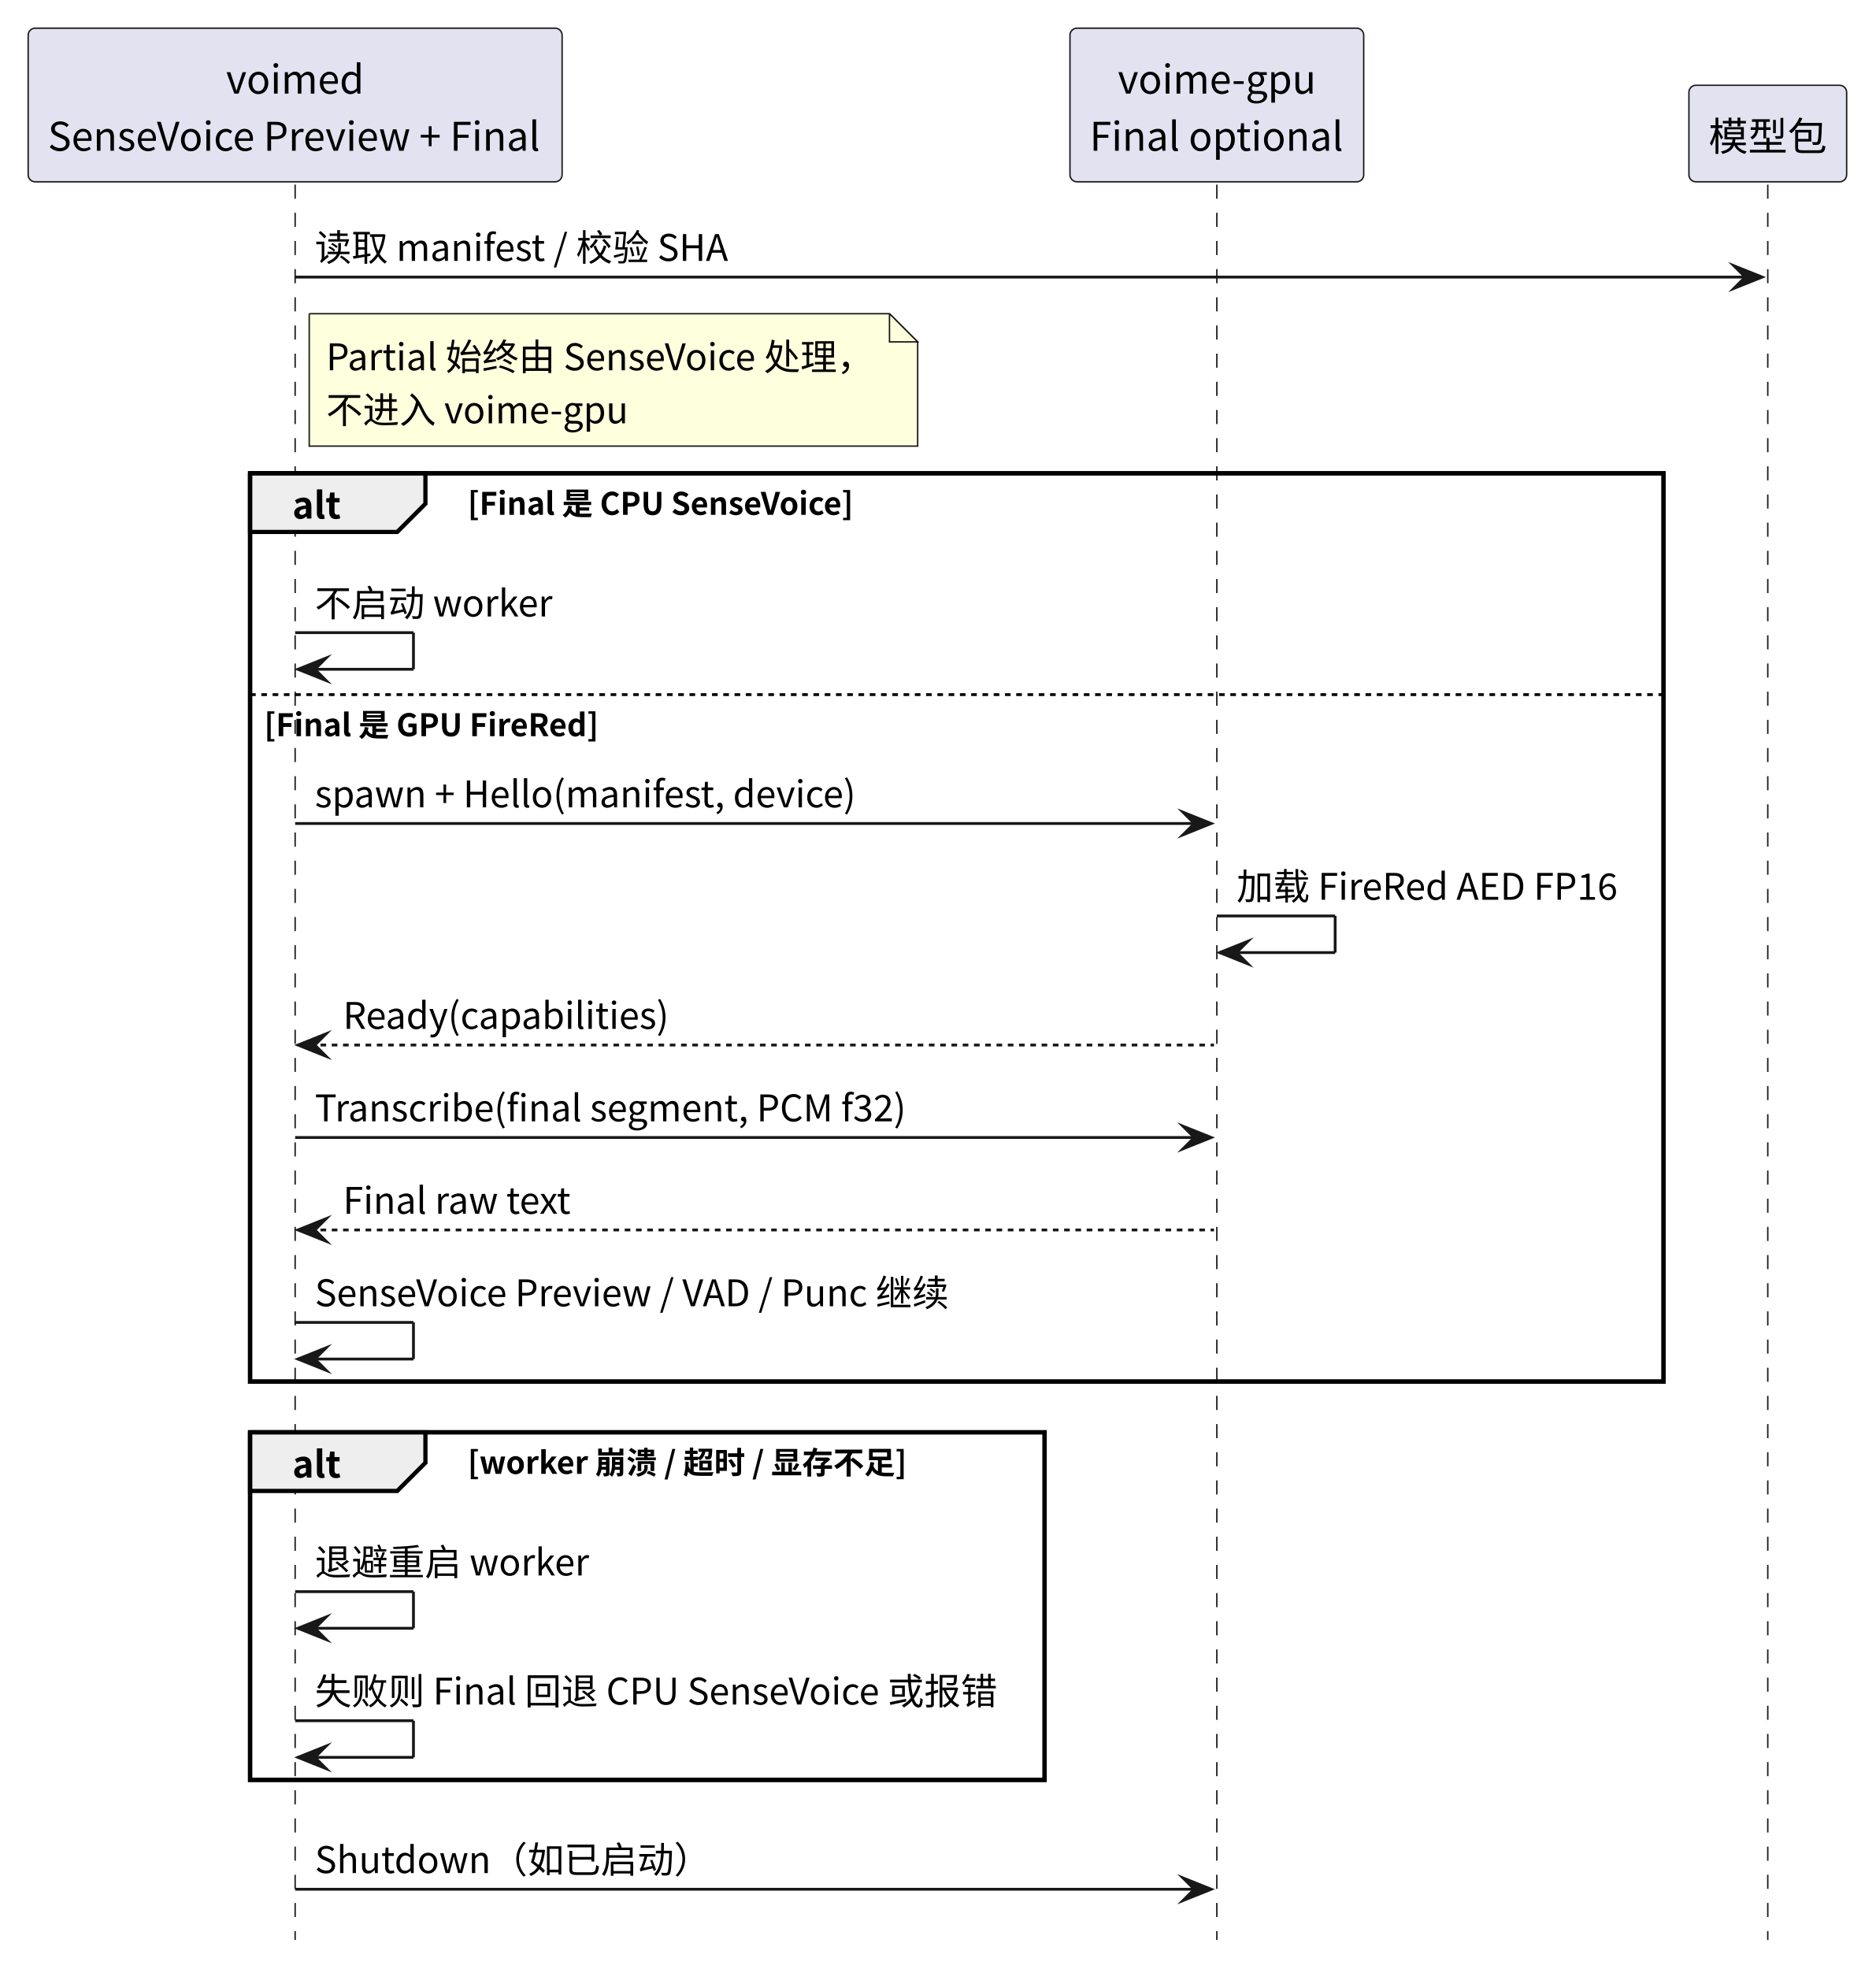
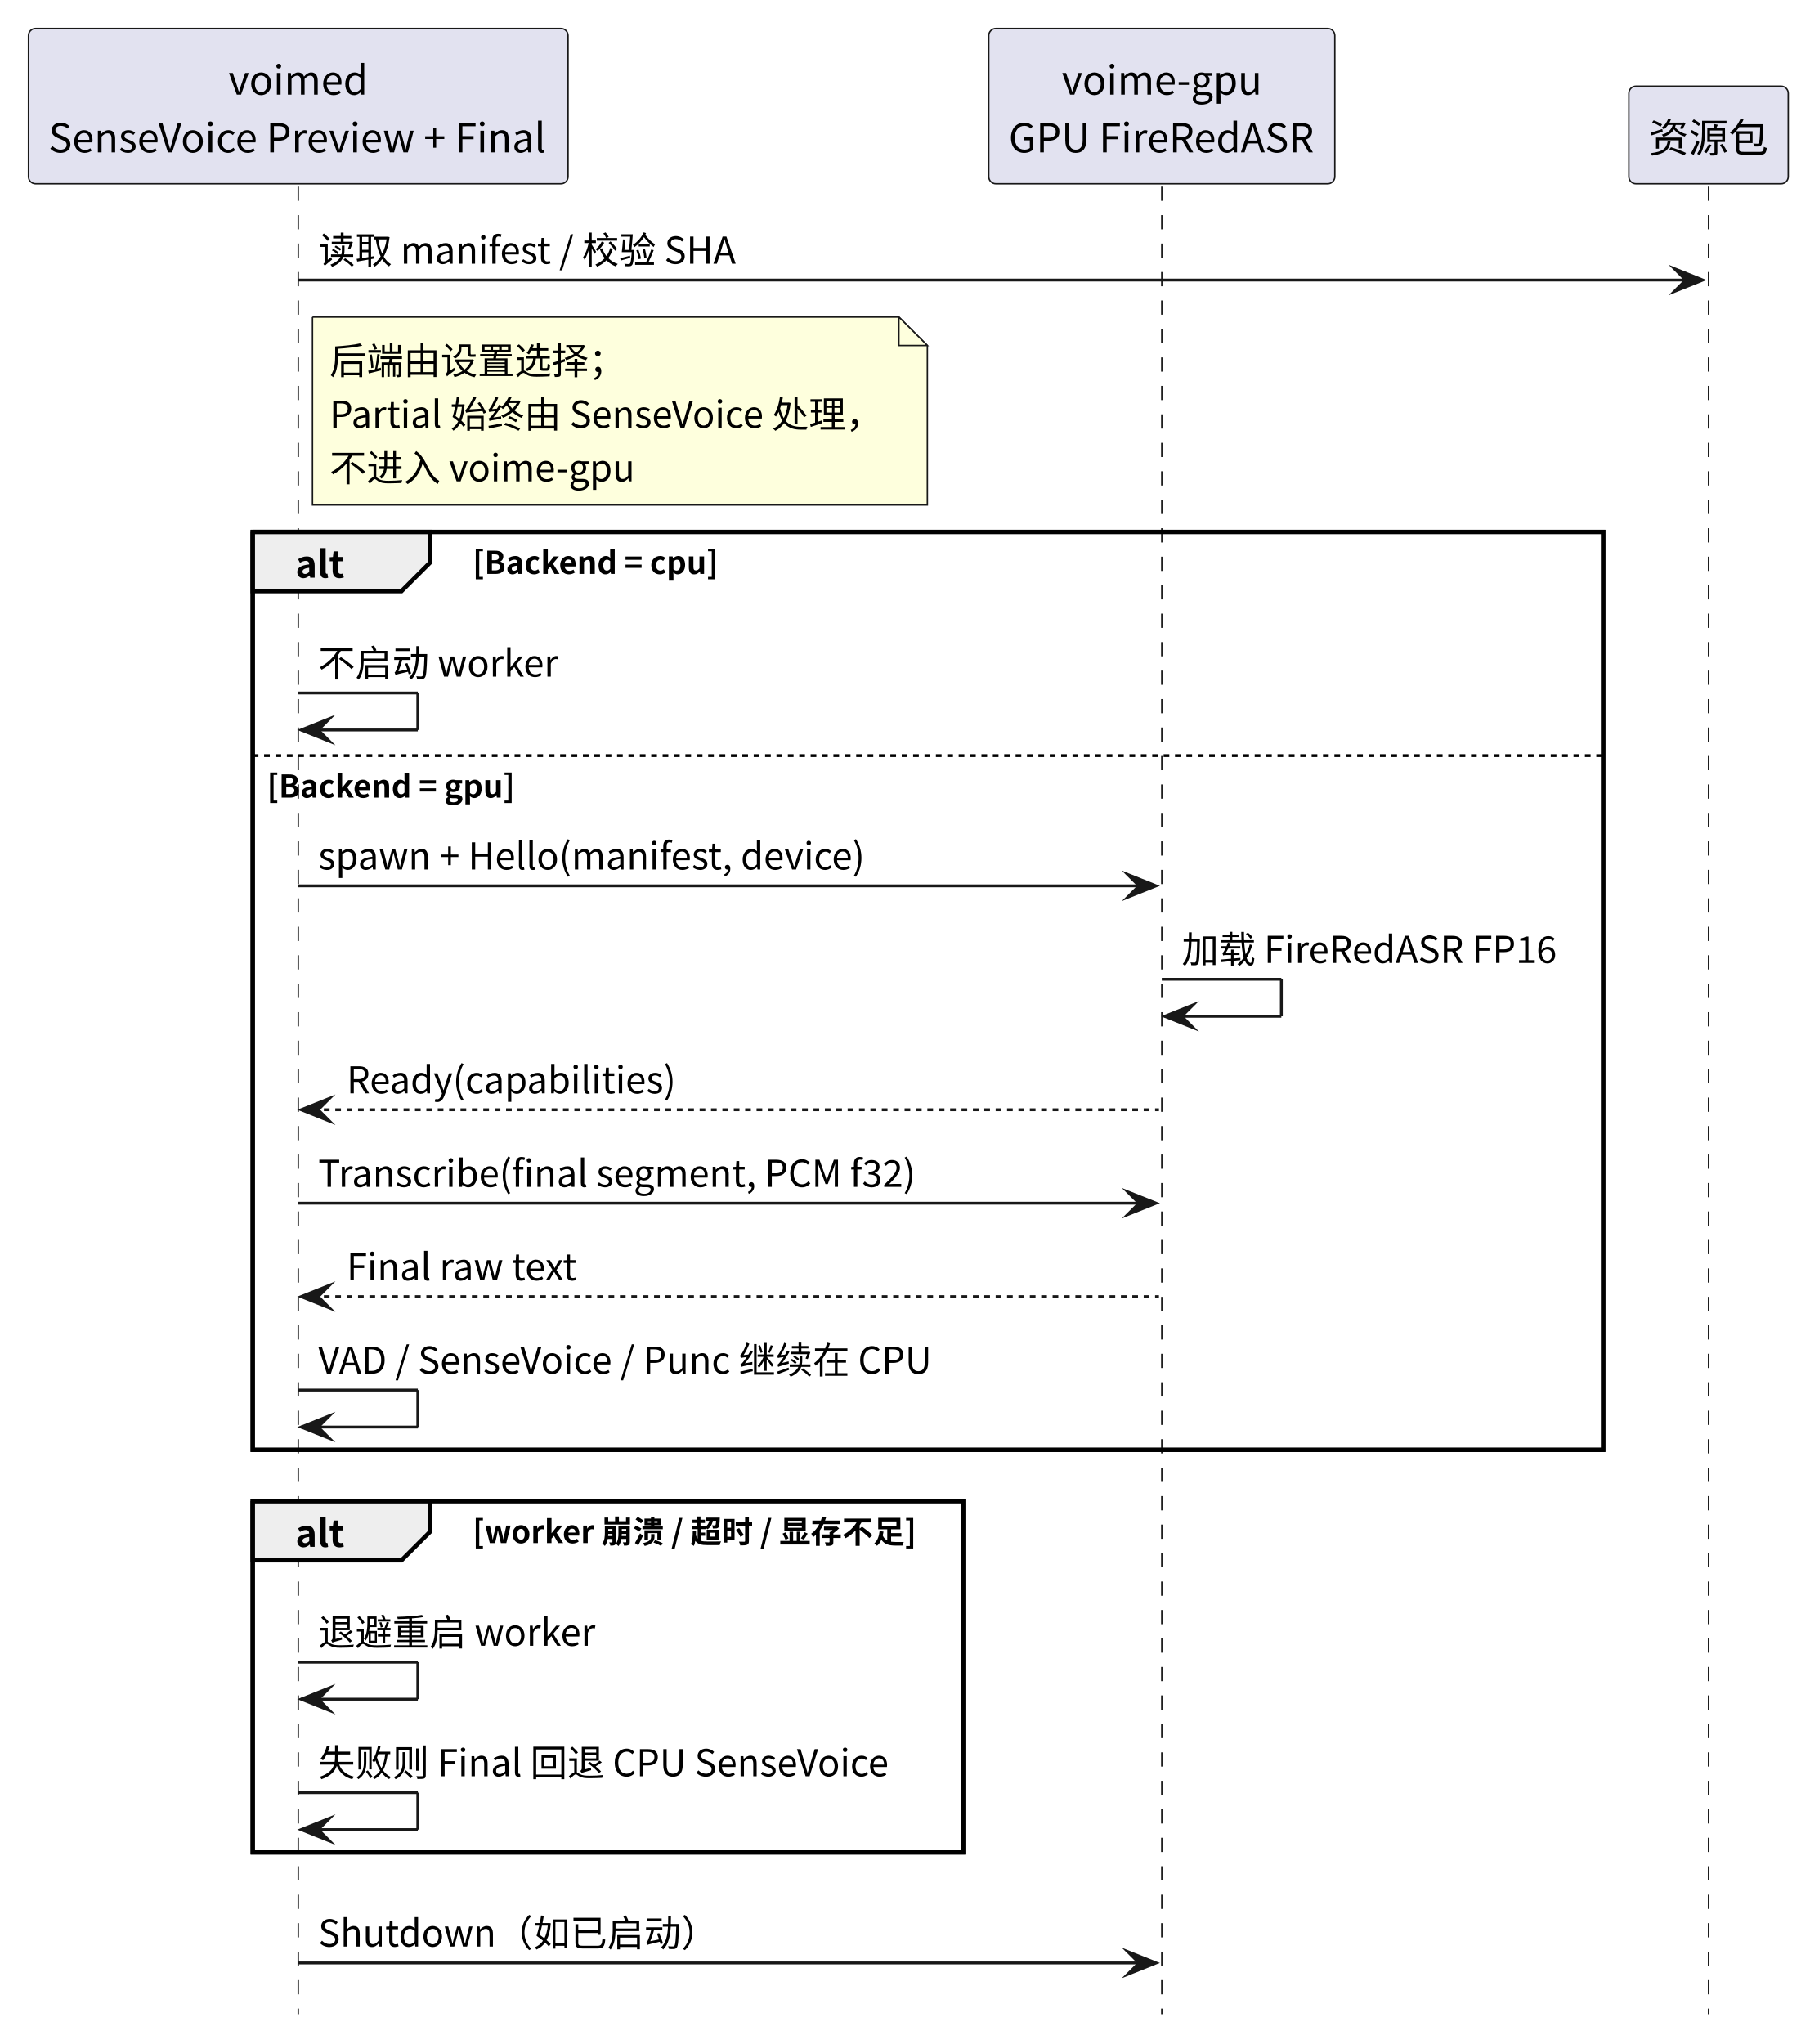
- <svg xmlns="http://www.w3.org/2000/svg" version="1.1" data-diagram-type="SEQUENCE" style="width:666px;height:699px;background:#FFFFFF;" width="666px" height="699px" viewBox="0 0 666 699" zoomAndPan="magnify" preserveAspectRatio="none" contentStyleType="text/css">
+ <svg xmlns="http://www.w3.org/2000/svg" version="1.1" data-diagram-type="SEQUENCE" style="width:639px;height:718px;background:#FFFFFF;" width="639px" height="718px" viewBox="0 0 639 718" zoomAndPan="magnify" preserveAspectRatio="none" contentStyleType="text/css">
  <defs />
  <g font-family="sans-serif" lengthAdjust="spacing">
-     <rect x="88.78" y="168.016" width="501.807" height="322.448" fill="none" style="stroke:#000;stroke-width:1.5;" />
-     <rect x="88.78" y="508.464" width="282.074" height="123.4" fill="none" style="stroke:#000;stroke-width:1.5;" />
+     <rect x="88.78" y="186.84" width="474.439" height="322.448" fill="none" style="stroke:#000;stroke-width:1.5;" />
+     <rect x="88.78" y="527.288" width="249.571" height="123.4" fill="none" style="stroke:#000;stroke-width:1.5;" />
    <g>
-       <rect x="101.28" y="65.544" width="8" height="623.144" fill="#000" fill-opacity="0" />
-       <line x1="104.78" y1="65.544" x2="104.78" y2="688.688" style="stroke:#181818;stroke-width:0.5;stroke-dasharray:5,5;" />
+       <rect x="101.28" y="65.544" width="8" height="641.968" fill="#000" fill-opacity="0" />
+       <line x1="104.78" y1="65.544" x2="104.78" y2="707.512" style="stroke:#181818;stroke-width:0.5;stroke-dasharray:5,5;" />
    </g>
    <g>
-       <rect x="428.497" y="65.544" width="8" height="623.144" fill="#000" fill-opacity="0" />
-       <line x1="431.997" y1="65.544" x2="431.997" y2="688.688" style="stroke:#181818;stroke-width:0.5;stroke-dasharray:5,5;" />
+       <rect x="404.638" y="65.544" width="8" height="641.968" fill="#000" fill-opacity="0" />
+       <line x1="408.138" y1="65.544" x2="408.138" y2="707.512" style="stroke:#181818;stroke-width:0.5;stroke-dasharray:5,5;" />
    </g>
    <g>
-       <rect x="624.087" y="65.544" width="8" height="623.144" fill="#000" fill-opacity="0" />
-       <line x1="627.587" y1="65.544" x2="627.587" y2="688.688" style="stroke:#181818;stroke-width:0.5;stroke-dasharray:5,5;" />
+       <rect x="596.718" y="65.544" width="8" height="641.968" fill="#000" fill-opacity="0" />
+       <line x1="600.218" y1="65.544" x2="600.218" y2="707.512" style="stroke:#181818;stroke-width:0.5;stroke-dasharray:5,5;" />
    </g>
    <rect x="10" y="10" width="189.559" height="54.544" fill="#E2E2F0" style="stroke:#181818;stroke-width:0.5;" rx="2.5" ry="2.5" />
    <text x="80.266" y="33.24" fill="#000" font-size="14" textLength="49.028" font-family="'Noto Sans CJK SC'">voimed</text>
    <text x="17" y="53.512" fill="#000" font-size="14" textLength="175.559" font-family="'Noto Sans CJK SC'">SenseVoice Preview + Final</text>
-     <rect x="379.854" y="10" width="104.286" height="54.544" fill="#E2E2F0" style="stroke:#181818;stroke-width:0.5;" rx="2.5" ry="2.5" />
-     <text x="396.857" y="33.24" fill="#000" font-size="14" textLength="70.28" font-family="'Noto Sans CJK SC'">voime-gpu</text>
-     <text x="386.854" y="53.512" fill="#000" font-size="14" textLength="90.286" font-family="'Noto Sans CJK SC'">Final optional</text>
-     <rect x="599.587" y="30.272" width="56" height="34.272" fill="#E2E2F0" style="stroke:#181818;stroke-width:0.5;" rx="2.5" ry="2.5" />
-     <text x="606.587" y="53.512" fill="#000" font-size="14" textLength="42" font-family="'Noto Sans CJK SC'">模型包</text>
-     <polygon points="615.587,94.368,625.587,98.368,615.587,102.368,619.587,98.368" fill="#181818" style="stroke:#181818;stroke-width:1;stroke-linejoin:miter;stroke-miterlimit:10;" />
-     <line x1="104.78" y1="98.368" x2="621.587" y2="98.368" style="stroke:#181818;stroke-width:1;" />
+     <rect x="347.351" y="10" width="121.576" height="54.544" fill="#E2E2F0" style="stroke:#181818;stroke-width:0.5;" rx="2.5" ry="2.5" />
+     <text x="372.998" y="33.24" fill="#000" font-size="14" textLength="70.28" font-family="'Noto Sans CJK SC'">voime-gpu</text>
+     <text x="354.351" y="53.512" fill="#000" font-size="14" textLength="107.576" font-family="'Noto Sans CJK SC'">GPU FireRedASR</text>
+     <rect x="572.218" y="30.272" width="56" height="34.272" fill="#E2E2F0" style="stroke:#181818;stroke-width:0.5;" rx="2.5" ry="2.5" />
+     <text x="579.218" y="53.512" fill="#000" font-size="14" textLength="42" font-family="'Noto Sans CJK SC'">资源包</text>
+     <polygon points="588.218,94.368,598.218,98.368,588.218,102.368,592.218,98.368" fill="#181818" style="stroke:#181818;stroke-width:1;stroke-linejoin:miter;stroke-miterlimit:10;" />
+     <line x1="104.78" y1="98.368" x2="594.218" y2="98.368" style="stroke:#181818;stroke-width:1;" />
    <text x="111.78" y="92.624" fill="#000" font-size="13" textLength="147.134" font-family="'Noto Sans CJK SC'">读取 manifest / 校验 SHA</text>
-     <path d="M109.78,111.368 L109.78,158.368 L325.78,158.368 L325.78,121.368 L315.78,111.368 L109.78,111.368" style="stroke:#181818;stroke-width:0.5;" fill="#FEFFDD" />
+     <path d="M109.78,111.368 L109.78,177.368 L325.78,177.368 L325.78,121.368 L315.78,111.368 L109.78,111.368" style="stroke:#181818;stroke-width:0.5;" fill="#FEFFDD" />
    <path d="M315.78,111.368 L315.78,121.368 L325.78,121.368 L315.78,111.368" style="stroke:#181818;stroke-width:0.5;" fill="#FEFFDD" />
-     <text x="115.78" y="131.448" fill="#000" font-size="13" textLength="195.741" font-family="'Noto Sans CJK SC'">Partial 始终由 SenseVoice 处理，</text>
-     <text x="115.78" y="150.272" fill="#000" font-size="13" textLength="107.172" font-family="'Noto Sans CJK SC'">不进入 voime-gpu</text>
-     <path d="M88.78,168.016 L151.031,168.016 L151.031,178.84 L141.031,188.84 L88.78,188.84 L88.78,168.016" style="stroke:#000;stroke-width:1.5;" fill="#EEE" />
-     <rect x="88.78" y="168.016" width="501.807" height="322.448" fill="none" style="stroke:#000;stroke-width:1.5;" />
-     <text x="103.78" y="184.096" fill="#000" font-size="13" textLength="17.251" font-weight="700" font-family="'Noto Sans CJK SC'">alt</text>
-     <text x="166.031" y="182.776" fill="#000" font-size="11" textLength="137.752" font-weight="700" font-family="'Noto Sans CJK SC'">[Final 是 CPU SenseVoice]</text>
-     <line x1="104.78" y1="224.592" x2="146.78" y2="224.592" style="stroke:#181818;stroke-width:1;" />
-     <line x1="146.78" y1="224.592" x2="146.78" y2="237.592" style="stroke:#181818;stroke-width:1;" />
-     <line x1="105.78" y1="237.592" x2="146.78" y2="237.592" style="stroke:#181818;stroke-width:1;" />
-     <polygon points="115.78,233.592,105.78,237.592,115.78,241.592,111.78,237.592" fill="#181818" style="stroke:#181818;stroke-width:1;stroke-linejoin:miter;stroke-miterlimit:10;" />
-     <text x="111.78" y="218.848" fill="#000" font-size="13" textLength="84.682" font-family="'Noto Sans CJK SC'">不启动 worker</text>
-     <line x1="88.78" y1="246.592" x2="590.587" y2="246.592" style="stroke:#000;stroke-width:1;stroke-dasharray:2,2;" />
-     <text x="93.78" y="261.352" fill="#000" font-size="11" textLength="118.997" font-weight="700" font-family="'Noto Sans CJK SC'">[Final 是 GPU FireRed]</text>
-     <polygon points="419.997,288.344,429.997,292.344,419.997,296.344,423.997,292.344" fill="#181818" style="stroke:#181818;stroke-width:1;stroke-linejoin:miter;stroke-miterlimit:10;" />
-     <line x1="104.78" y1="292.344" x2="425.997" y2="292.344" style="stroke:#181818;stroke-width:1;" />
-     <text x="111.78" y="286.6" fill="#000" font-size="13" textLength="192.816" font-family="'Noto Sans CJK SC'">spawn + Hello(manifest, device)</text>
-     <line x1="431.997" y1="325.168" x2="473.997" y2="325.168" style="stroke:#181818;stroke-width:1;" />
-     <line x1="473.997" y1="325.168" x2="473.997" y2="338.168" style="stroke:#181818;stroke-width:1;" />
-     <line x1="432.997" y1="338.168" x2="473.997" y2="338.168" style="stroke:#181818;stroke-width:1;" />
-     <polygon points="442.997,334.168,432.997,338.168,442.997,342.168,438.997,338.168" fill="#181818" style="stroke:#181818;stroke-width:1;stroke-linejoin:miter;stroke-miterlimit:10;" />
-     <text x="438.997" y="319.424" fill="#000" font-size="13" textLength="135.59" font-family="'Noto Sans CJK SC'">加载 FireRed AED FP16</text>
-     <polygon points="115.78,366.992,105.78,370.992,115.78,374.992,111.78,370.992" fill="#181818" style="stroke:#181818;stroke-width:1;stroke-linejoin:miter;stroke-miterlimit:10;" />
-     <line x1="109.78" y1="370.992" x2="430.997" y2="370.992" style="stroke:#181818;stroke-width:1;stroke-dasharray:2,2;" />
-     <text x="121.78" y="365.248" fill="#000" font-size="13" textLength="116.363" font-family="'Noto Sans CJK SC'">Ready(capabilities)</text>
-     <polygon points="419.997,399.816,429.997,403.816,419.997,407.816,423.997,403.816" fill="#181818" style="stroke:#181818;stroke-width:1;stroke-linejoin:miter;stroke-miterlimit:10;" />
-     <line x1="104.78" y1="403.816" x2="425.997" y2="403.816" style="stroke:#181818;stroke-width:1;" />
-     <text x="111.78" y="398.072" fill="#000" font-size="13" textLength="210.951" font-family="'Noto Sans CJK SC'">Transcribe(final segment, PCM f32)</text>
-     <polygon points="115.78,432.64,105.78,436.64,115.78,440.64,111.78,436.64" fill="#181818" style="stroke:#181818;stroke-width:1;stroke-linejoin:miter;stroke-miterlimit:10;" />
-     <line x1="109.78" y1="436.64" x2="430.997" y2="436.64" style="stroke:#181818;stroke-width:1;stroke-dasharray:2,2;" />
-     <text x="121.78" y="430.896" fill="#000" font-size="13" textLength="81.783" font-family="'Noto Sans CJK SC'">Final raw text</text>
-     <line x1="104.78" y1="469.464" x2="146.78" y2="469.464" style="stroke:#181818;stroke-width:1;" />
-     <line x1="146.78" y1="469.464" x2="146.78" y2="482.464" style="stroke:#181818;stroke-width:1;" />
-     <line x1="105.78" y1="482.464" x2="146.78" y2="482.464" style="stroke:#181818;stroke-width:1;" />
-     <polygon points="115.78,478.464,105.78,482.464,115.78,486.464,111.78,482.464" fill="#181818" style="stroke:#181818;stroke-width:1;stroke-linejoin:miter;stroke-miterlimit:10;" />
-     <text x="111.78" y="463.72" fill="#000" font-size="13" textLength="226.044" font-family="'Noto Sans CJK SC'">SenseVoice Preview / VAD / Punc 继续</text>
-     <path d="M88.78,508.464 L151.031,508.464 L151.031,519.288 L141.031,529.288 L88.78,529.288 L88.78,508.464" style="stroke:#000;stroke-width:1.5;" fill="#EEE" />
-     <rect x="88.78" y="508.464" width="282.074" height="123.4" fill="none" style="stroke:#000;stroke-width:1.5;" />
-     <text x="103.78" y="524.544" fill="#000" font-size="13" textLength="17.251" font-weight="700" font-family="'Noto Sans CJK SC'">alt</text>
-     <text x="166.031" y="523.224" fill="#000" font-size="11" textLength="156.32" font-weight="700" font-family="'Noto Sans CJK SC'">[worker 崩溃 / 超时 / 显存不足]</text>
-     <line x1="104.78" y1="565.04" x2="146.78" y2="565.04" style="stroke:#181818;stroke-width:1;" />
-     <line x1="146.78" y1="565.04" x2="146.78" y2="578.04" style="stroke:#181818;stroke-width:1;" />
-     <line x1="105.78" y1="578.04" x2="146.78" y2="578.04" style="stroke:#181818;stroke-width:1;" />
-     <polygon points="115.78,574.04,105.78,578.04,115.78,582.04,111.78,578.04" fill="#181818" style="stroke:#181818;stroke-width:1;stroke-linejoin:miter;stroke-miterlimit:10;" />
-     <text x="111.78" y="559.296" fill="#000" font-size="13" textLength="97.682" font-family="'Noto Sans CJK SC'">退避重启 worker</text>
-     <line x1="104.78" y1="610.864" x2="146.78" y2="610.864" style="stroke:#181818;stroke-width:1;" />
-     <line x1="146.78" y1="610.864" x2="146.78" y2="623.864" style="stroke:#181818;stroke-width:1;" />
-     <line x1="105.78" y1="623.864" x2="146.78" y2="623.864" style="stroke:#181818;stroke-width:1;" />
-     <polygon points="115.78,619.864,105.78,623.864,115.78,627.864,111.78,623.864" fill="#181818" style="stroke:#181818;stroke-width:1;stroke-linejoin:miter;stroke-miterlimit:10;" />
-     <text x="111.78" y="605.12" fill="#000" font-size="13" textLength="243.074" font-family="'Noto Sans CJK SC'">失败则 Final 回退 CPU SenseVoice 或报错</text>
-     <polygon points="419.997,666.688,429.997,670.688,419.997,674.688,423.997,670.688" fill="#181818" style="stroke:#181818;stroke-width:1;stroke-linejoin:miter;stroke-miterlimit:10;" />
-     <line x1="104.78" y1="670.688" x2="425.997" y2="670.688" style="stroke:#181818;stroke-width:1;" />
-     <text x="111.78" y="664.944" fill="#000" font-size="13" textLength="140.725" font-family="'Noto Sans CJK SC'">Shutdown（如已启动）</text>
+     <text x="115.78" y="131.448" fill="#000" font-size="13" textLength="104" font-family="'Noto Sans CJK SC'">后端由设置选择；</text>
+     <text x="115.78" y="150.272" fill="#000" font-size="13" textLength="195.741" font-family="'Noto Sans CJK SC'">Partial 始终由 SenseVoice 处理，</text>
+     <text x="115.78" y="169.096" fill="#000" font-size="13" textLength="107.172" font-family="'Noto Sans CJK SC'">不进入 voime-gpu</text>
+     <path d="M88.78,186.84 L151.031,186.84 L151.031,197.664 L141.031,207.664 L88.78,207.664 L88.78,186.84" style="stroke:#000;stroke-width:1.5;" fill="#EEE" />
+     <rect x="88.78" y="186.84" width="474.439" height="322.448" fill="none" style="stroke:#000;stroke-width:1.5;" />
+     <text x="103.78" y="202.92" fill="#000" font-size="13" textLength="17.251" font-weight="700" font-family="'Noto Sans CJK SC'">alt</text>
+     <text x="166.031" y="201.6" fill="#000" font-size="11" textLength="86.646" font-weight="700" font-family="'Noto Sans CJK SC'">[Backend = cpu]</text>
+     <line x1="104.78" y1="243.416" x2="146.78" y2="243.416" style="stroke:#181818;stroke-width:1;" />
+     <line x1="146.78" y1="243.416" x2="146.78" y2="256.416" style="stroke:#181818;stroke-width:1;" />
+     <line x1="105.78" y1="256.416" x2="146.78" y2="256.416" style="stroke:#181818;stroke-width:1;" />
+     <polygon points="115.78,252.416,105.78,256.416,115.78,260.416,111.78,256.416" fill="#181818" style="stroke:#181818;stroke-width:1;stroke-linejoin:miter;stroke-miterlimit:10;" />
+     <text x="111.78" y="237.672" fill="#000" font-size="13" textLength="84.682" font-family="'Noto Sans CJK SC'">不启动 worker</text>
+     <line x1="88.78" y1="265.416" x2="563.218" y2="265.416" style="stroke:#000;stroke-width:1;stroke-dasharray:2,2;" />
+     <text x="93.78" y="280.176" fill="#000" font-size="11" textLength="87.416" font-weight="700" font-family="'Noto Sans CJK SC'">[Backend = gpu]</text>
+     <polygon points="396.138,307.168,406.138,311.168,396.138,315.168,400.138,311.168" fill="#181818" style="stroke:#181818;stroke-width:1;stroke-linejoin:miter;stroke-miterlimit:10;" />
+     <line x1="104.78" y1="311.168" x2="402.138" y2="311.168" style="stroke:#181818;stroke-width:1;" />
+     <text x="111.78" y="305.424" fill="#000" font-size="13" textLength="192.816" font-family="'Noto Sans CJK SC'">spawn + Hello(manifest, device)</text>
+     <line x1="408.138" y1="343.992" x2="450.138" y2="343.992" style="stroke:#181818;stroke-width:1;" />
+     <line x1="450.138" y1="343.992" x2="450.138" y2="356.992" style="stroke:#181818;stroke-width:1;" />
+     <line x1="409.138" y1="356.992" x2="450.138" y2="356.992" style="stroke:#181818;stroke-width:1;" />
+     <polygon points="419.138,352.992,409.138,356.992,419.138,360.992,415.138,356.992" fill="#181818" style="stroke:#181818;stroke-width:1;stroke-linejoin:miter;stroke-miterlimit:10;" />
+     <text x="415.138" y="338.248" fill="#000" font-size="13" textLength="132.08" font-family="'Noto Sans CJK SC'">加载 FireRedASR FP16</text>
+     <polygon points="115.78,385.816,105.78,389.816,115.78,393.816,111.78,389.816" fill="#181818" style="stroke:#181818;stroke-width:1;stroke-linejoin:miter;stroke-miterlimit:10;" />
+     <line x1="109.78" y1="389.816" x2="407.138" y2="389.816" style="stroke:#181818;stroke-width:1;stroke-dasharray:2,2;" />
+     <text x="121.78" y="384.072" fill="#000" font-size="13" textLength="116.363" font-family="'Noto Sans CJK SC'">Ready(capabilities)</text>
+     <polygon points="396.138,418.64,406.138,422.64,396.138,426.64,400.138,422.64" fill="#181818" style="stroke:#181818;stroke-width:1;stroke-linejoin:miter;stroke-miterlimit:10;" />
+     <line x1="104.78" y1="422.64" x2="402.138" y2="422.64" style="stroke:#181818;stroke-width:1;" />
+     <text x="111.78" y="416.896" fill="#000" font-size="13" textLength="210.951" font-family="'Noto Sans CJK SC'">Transcribe(final segment, PCM f32)</text>
+     <polygon points="115.78,451.464,105.78,455.464,115.78,459.464,111.78,455.464" fill="#181818" style="stroke:#181818;stroke-width:1;stroke-linejoin:miter;stroke-miterlimit:10;" />
+     <line x1="109.78" y1="455.464" x2="407.138" y2="455.464" style="stroke:#181818;stroke-width:1;stroke-dasharray:2,2;" />
+     <text x="121.78" y="449.72" fill="#000" font-size="13" textLength="81.783" font-family="'Noto Sans CJK SC'">Final raw text</text>
+     <line x1="104.78" y1="488.288" x2="146.78" y2="488.288" style="stroke:#181818;stroke-width:1;" />
+     <line x1="146.78" y1="488.288" x2="146.78" y2="501.288" style="stroke:#181818;stroke-width:1;" />
+     <line x1="105.78" y1="501.288" x2="146.78" y2="501.288" style="stroke:#181818;stroke-width:1;" />
+     <polygon points="115.78,497.288,105.78,501.288,115.78,505.288,111.78,501.288" fill="#181818" style="stroke:#181818;stroke-width:1;stroke-linejoin:miter;stroke-miterlimit:10;" />
+     <text x="111.78" y="482.544" fill="#000" font-size="13" textLength="216.489" font-family="'Noto Sans CJK SC'">VAD / SenseVoice / Punc 继续在 CPU</text>
+     <path d="M88.78,527.288 L151.031,527.288 L151.031,538.112 L141.031,548.112 L88.78,548.112 L88.78,527.288" style="stroke:#000;stroke-width:1.5;" fill="#EEE" />
+     <rect x="88.78" y="527.288" width="249.571" height="123.4" fill="none" style="stroke:#000;stroke-width:1.5;" />
+     <text x="103.78" y="543.368" fill="#000" font-size="13" textLength="17.251" font-weight="700" font-family="'Noto Sans CJK SC'">alt</text>
+     <text x="166.031" y="542.048" fill="#000" font-size="11" textLength="156.32" font-weight="700" font-family="'Noto Sans CJK SC'">[worker 崩溃 / 超时 / 显存不足]</text>
+     <line x1="104.78" y1="583.864" x2="146.78" y2="583.864" style="stroke:#181818;stroke-width:1;" />
+     <line x1="146.78" y1="583.864" x2="146.78" y2="596.864" style="stroke:#181818;stroke-width:1;" />
+     <line x1="105.78" y1="596.864" x2="146.78" y2="596.864" style="stroke:#181818;stroke-width:1;" />
+     <polygon points="115.78,592.864,105.78,596.864,115.78,600.864,111.78,596.864" fill="#181818" style="stroke:#181818;stroke-width:1;stroke-linejoin:miter;stroke-miterlimit:10;" />
+     <text x="111.78" y="578.12" fill="#000" font-size="13" textLength="97.682" font-family="'Noto Sans CJK SC'">退避重启 worker</text>
+     <line x1="104.78" y1="629.688" x2="146.78" y2="629.688" style="stroke:#181818;stroke-width:1;" />
+     <line x1="146.78" y1="629.688" x2="146.78" y2="642.688" style="stroke:#181818;stroke-width:1;" />
+     <line x1="105.78" y1="642.688" x2="146.78" y2="642.688" style="stroke:#181818;stroke-width:1;" />
+     <polygon points="115.78,638.688,105.78,642.688,115.78,646.688,111.78,642.688" fill="#181818" style="stroke:#181818;stroke-width:1;stroke-linejoin:miter;stroke-miterlimit:10;" />
+     <text x="111.78" y="623.944" fill="#000" font-size="13" textLength="201.162" font-family="'Noto Sans CJK SC'">失败则 Final 回退 CPU SenseVoice</text>
+     <polygon points="396.138,685.512,406.138,689.512,396.138,693.512,400.138,689.512" fill="#181818" style="stroke:#181818;stroke-width:1;stroke-linejoin:miter;stroke-miterlimit:10;" />
+     <line x1="104.78" y1="689.512" x2="402.138" y2="689.512" style="stroke:#181818;stroke-width:1;" />
+     <text x="111.78" y="683.768" fill="#000" font-size="13" textLength="140.725" font-family="'Noto Sans CJK SC'">Shutdown（如已启动）</text>
  </g>
</svg>
